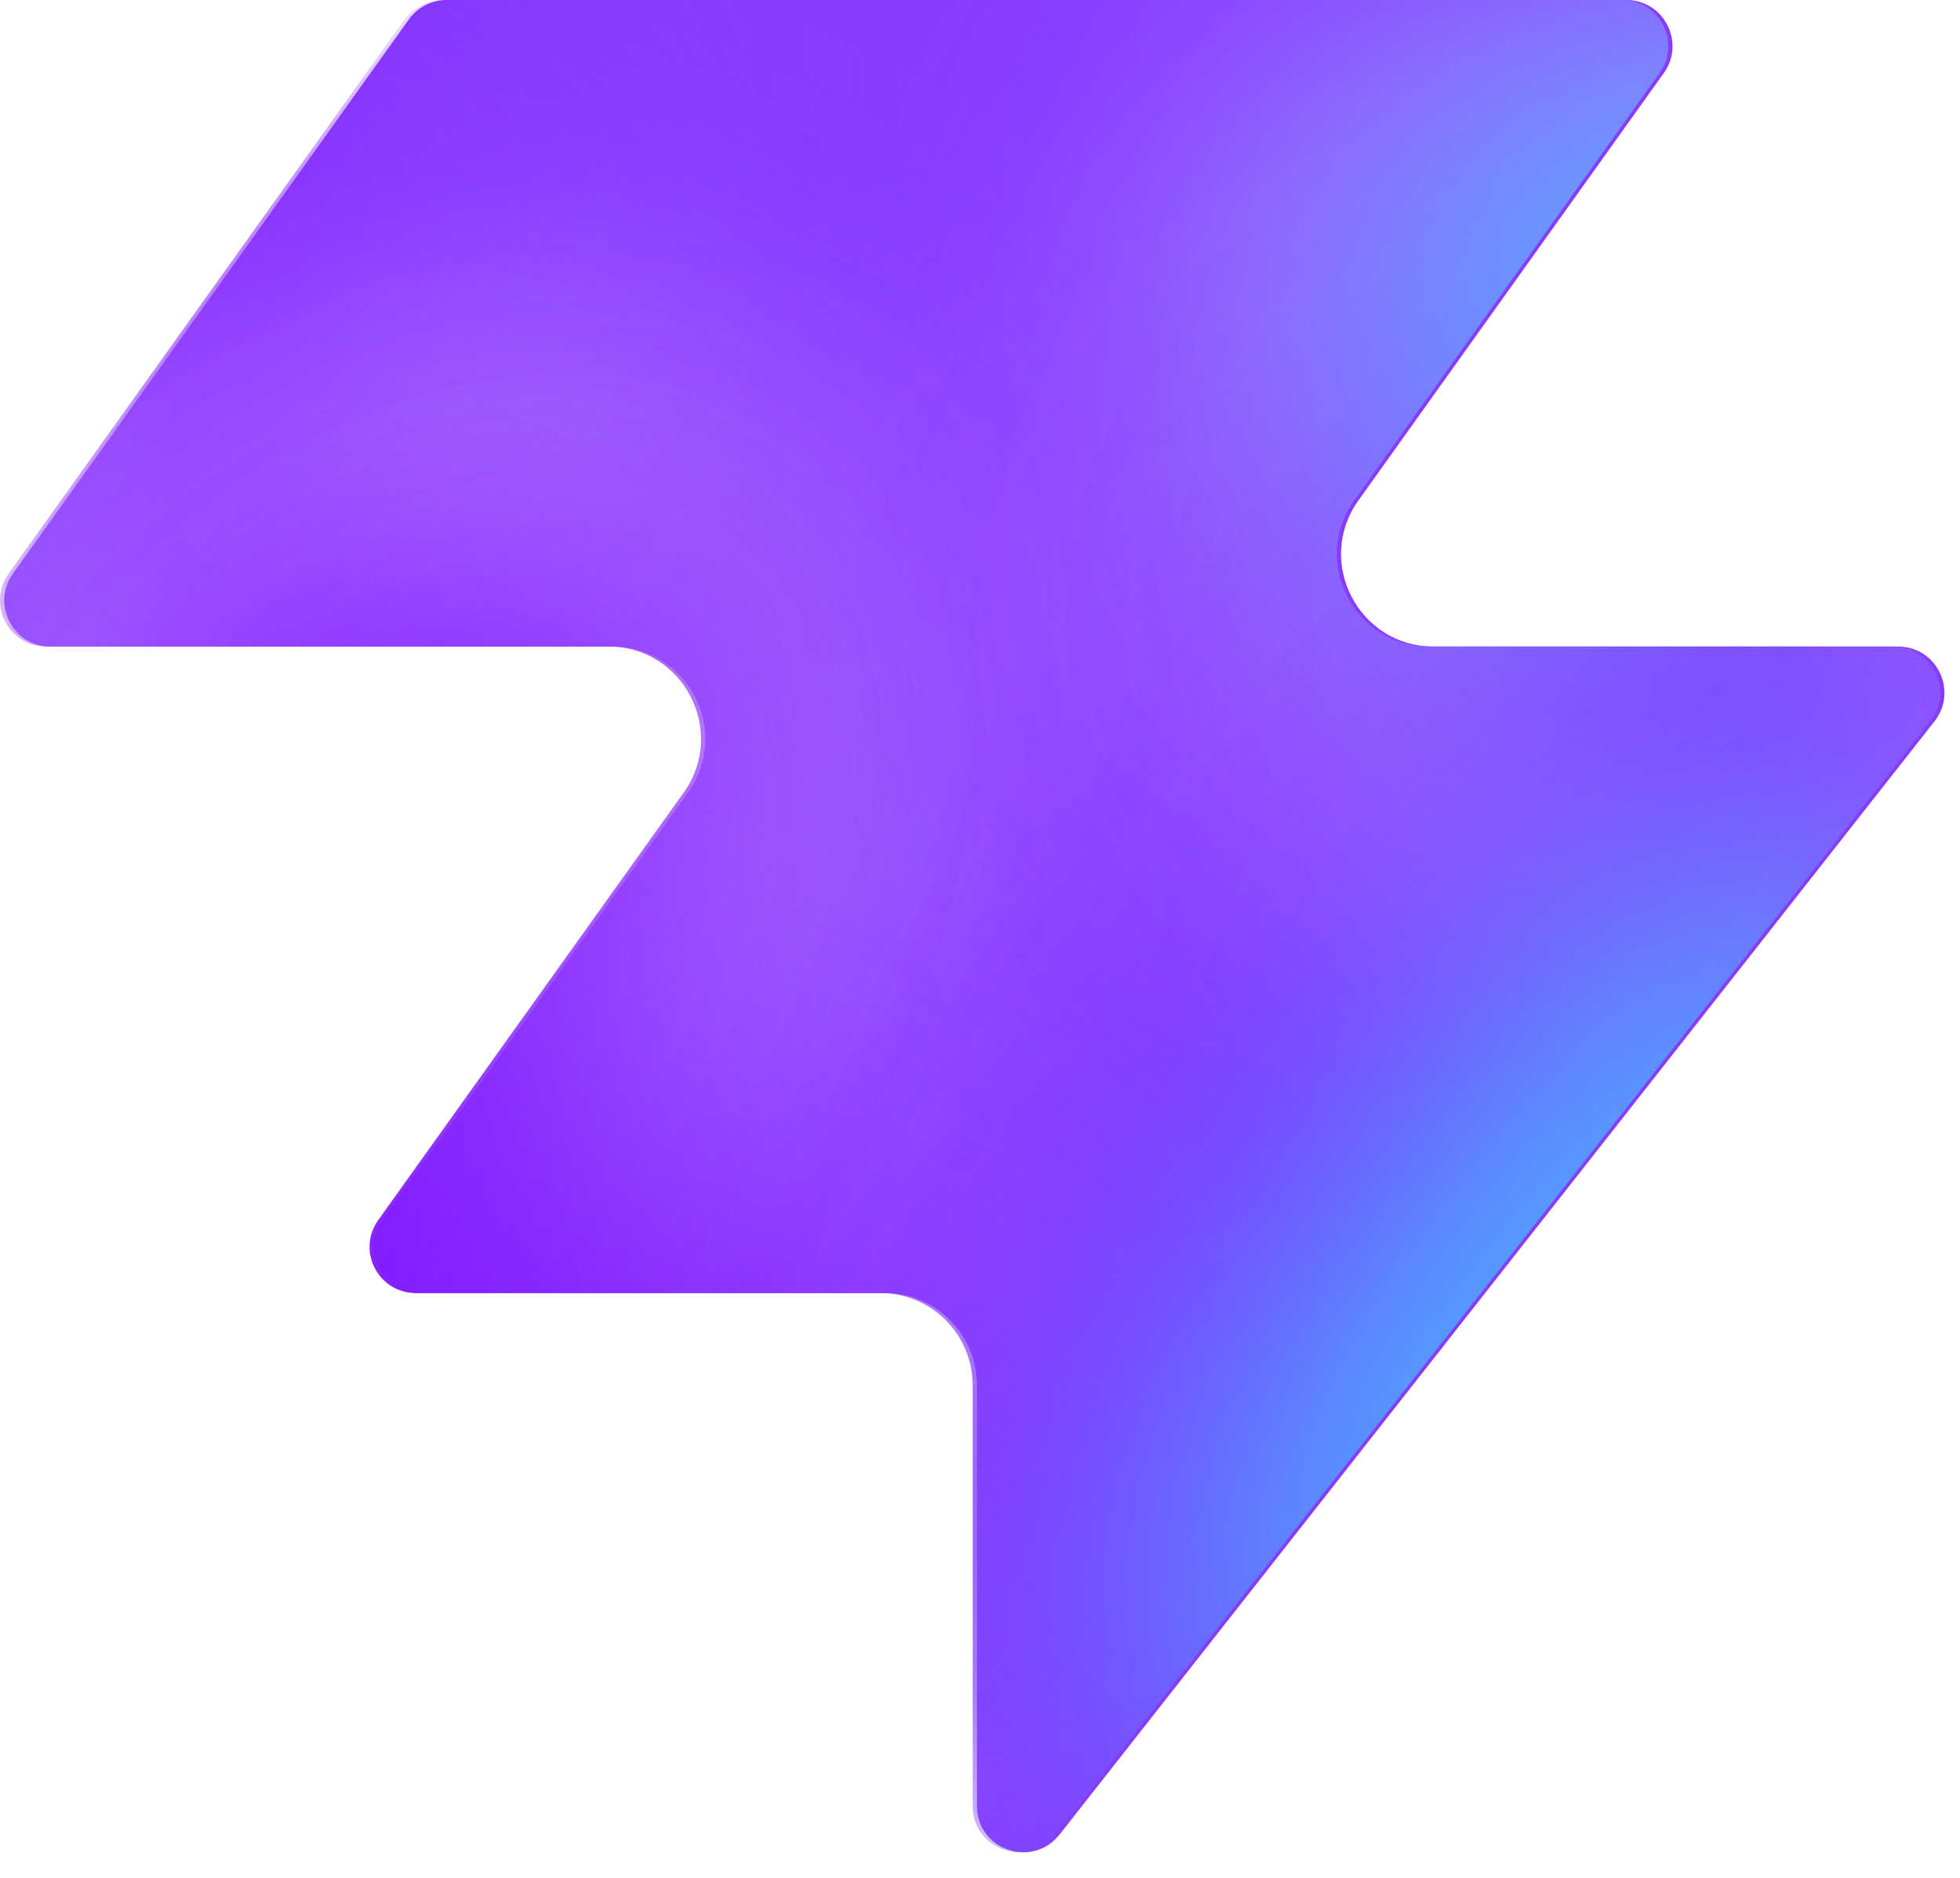
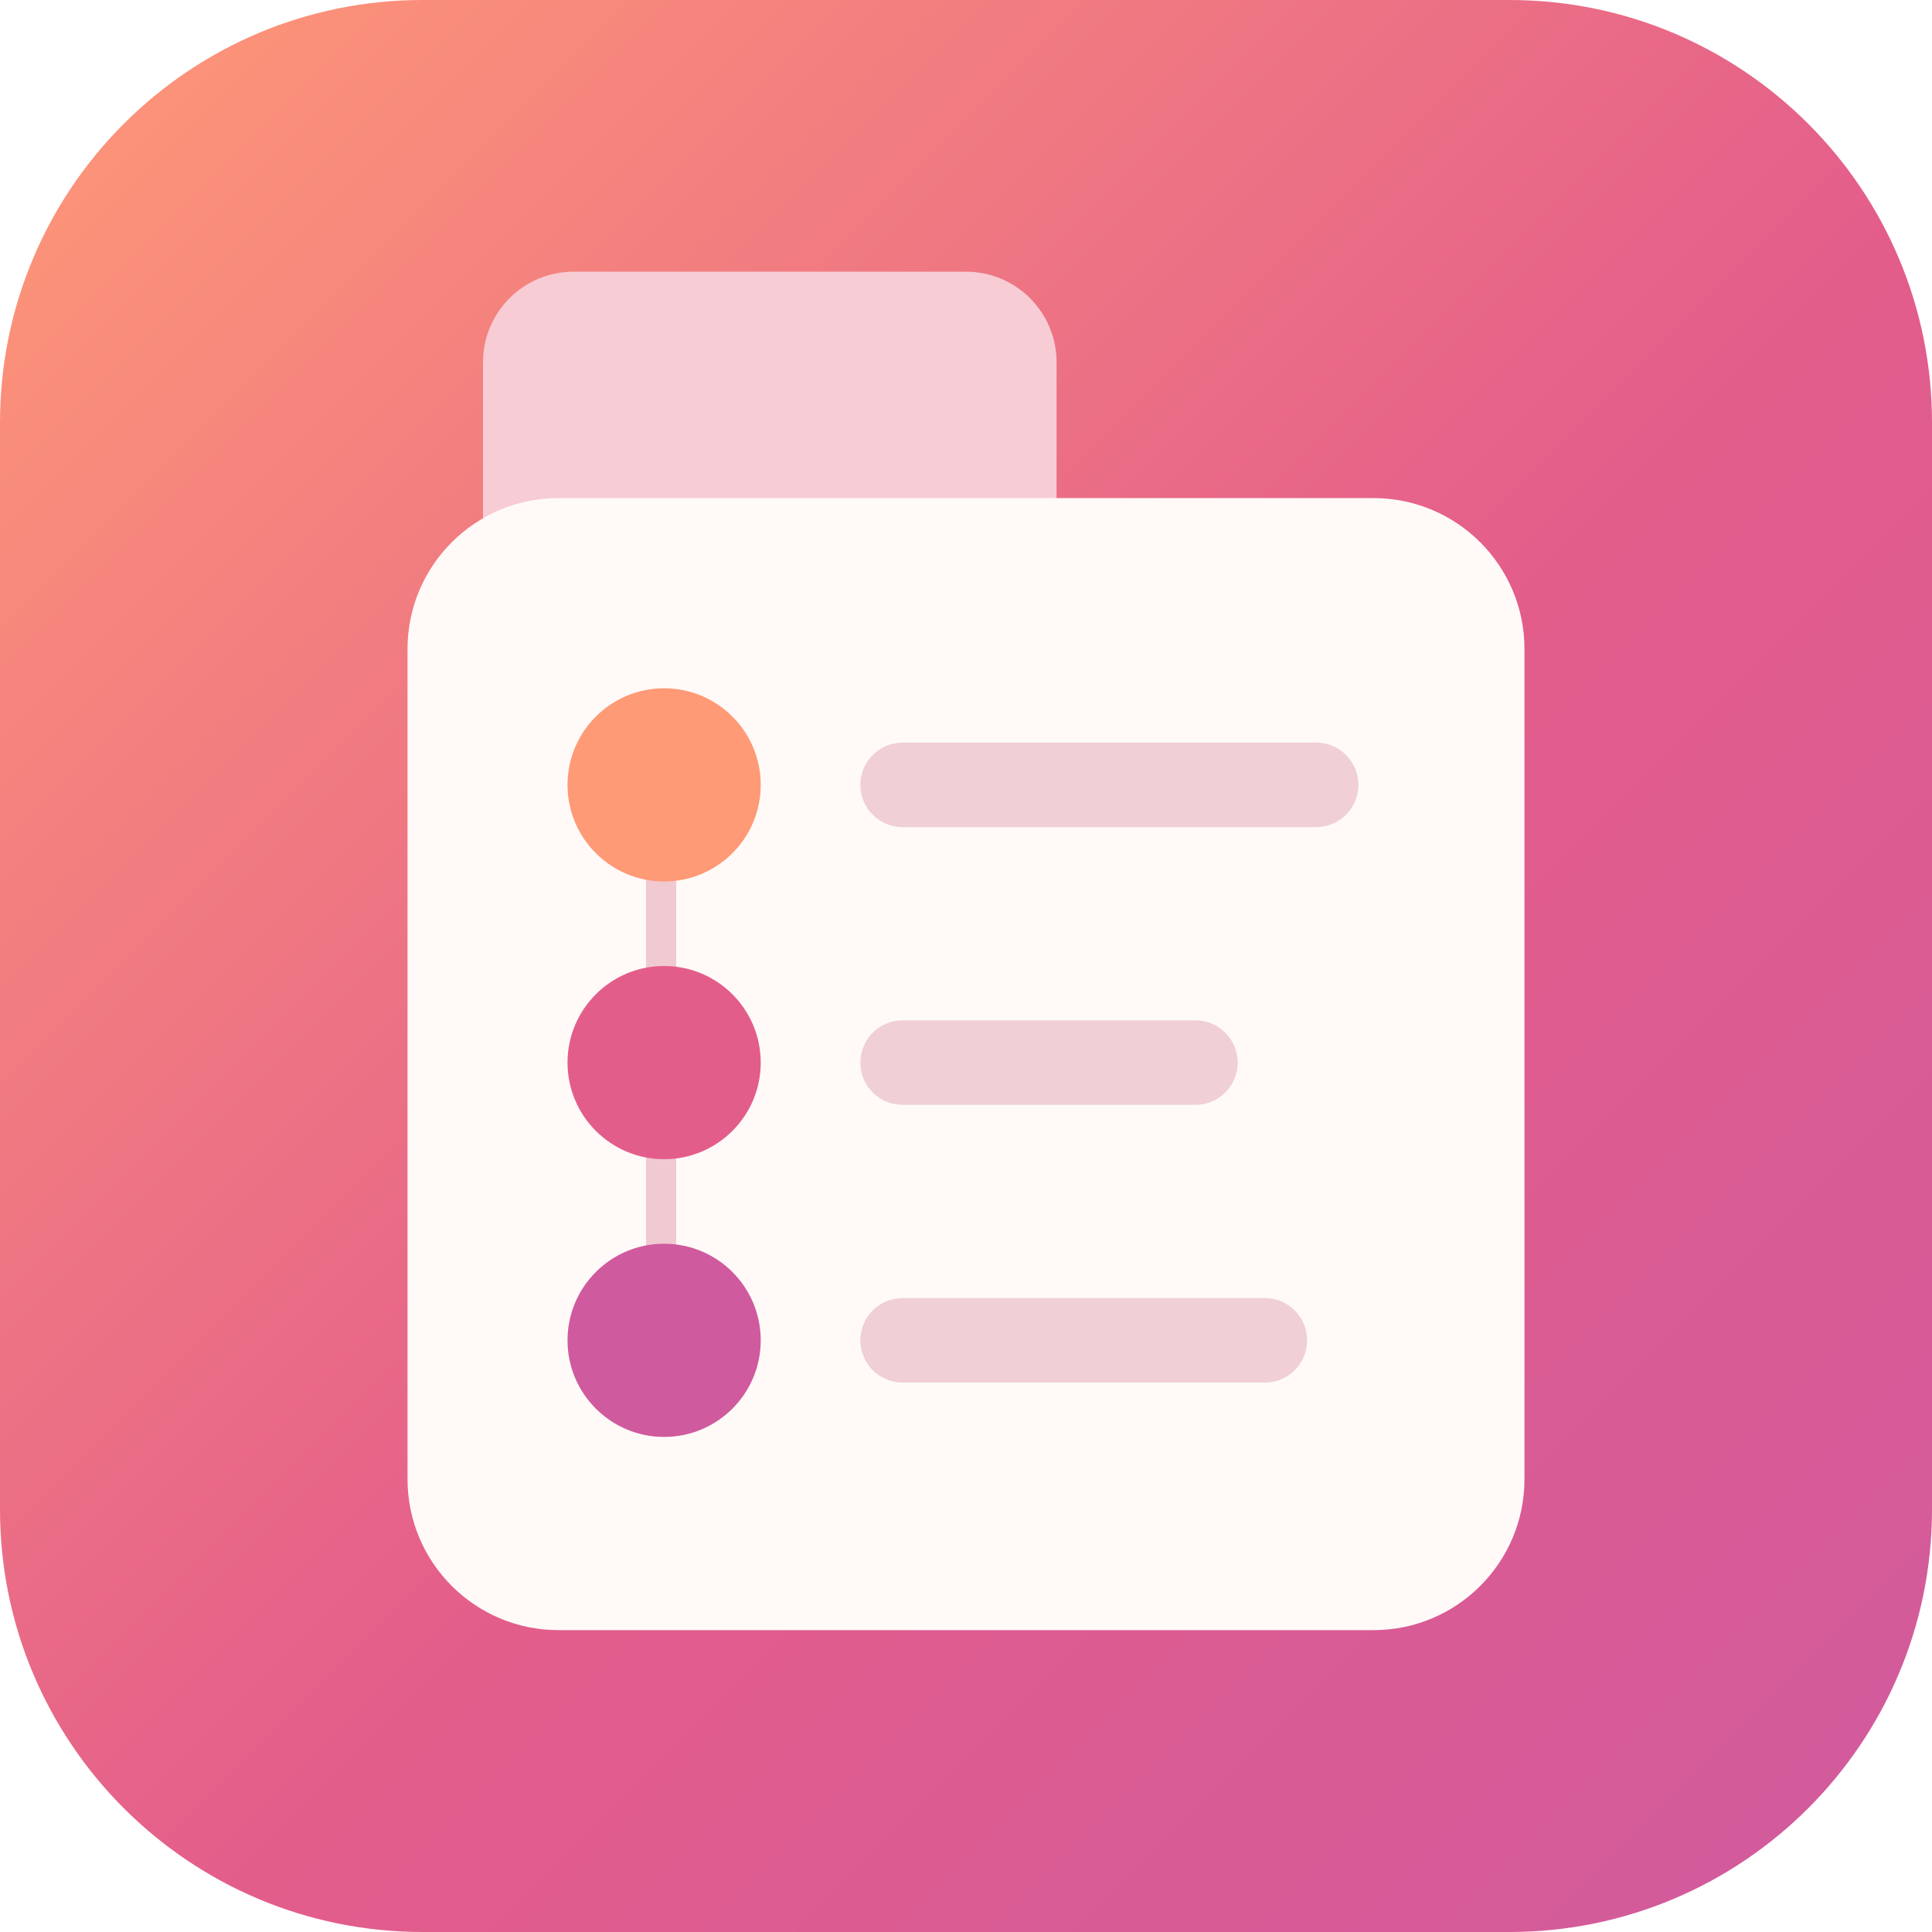
- <svg xmlns="http://www.w3.org/2000/svg" width="48" height="46" fill="none" viewBox="0 0 48 46">
-   <path fill="#863bff" d="M25.946 44.938c-.664.845-2.021.375-2.021-.698V33.937a2.26 2.26 0 0 0-2.262-2.262H10.287c-.92 0-1.456-1.04-.92-1.788l7.48-10.471c1.07-1.497 0-3.578-1.842-3.578H1.237c-.92 0-1.456-1.04-.92-1.788L10.013.474c.214-.297.556-.474.92-.474h28.894c.92 0 1.456 1.04.92 1.788l-7.48 10.471c-1.07 1.498 0 3.579 1.842 3.579h11.377c.943 0 1.473 1.088.89 1.83L25.947 44.94z" style="fill:#863bff;fill:color(display-p3 .525 .23 1);fill-opacity:1" />
-   <mask id="a" width="48" height="46" x="0" y="0" maskUnits="userSpaceOnUse" style="mask-type:alpha">
-     <path fill="#000" d="M25.842 44.938c-.664.844-2.021.375-2.021-.698V33.937a2.26 2.26 0 0 0-2.262-2.262H10.183c-.92 0-1.456-1.04-.92-1.788l7.48-10.471c1.07-1.498 0-3.579-1.842-3.579H1.133c-.92 0-1.456-1.04-.92-1.787L9.91.473c.214-.297.556-.474.92-.474h28.894c.92 0 1.456 1.04.92 1.788l-7.48 10.471c-1.07 1.498 0 3.578 1.842 3.578h11.377c.943 0 1.473 1.088.89 1.832L25.843 44.94z" style="fill:#000;fill-opacity:1" />
-   </mask>
-   <g mask="url(#a)">
-     <g filter="url(#b)">
-       <ellipse cx="5.508" cy="14.704" fill="#ede6ff" rx="5.508" ry="14.704" style="fill:#ede6ff;fill:color(display-p3 .927 .903 1);fill-opacity:1" transform="matrix(.00324 1 1 -.00324 -4.47 31.516)" />
-     </g>
-     <g filter="url(#c)">
-       <ellipse cx="10.399" cy="29.851" fill="#ede6ff" rx="10.399" ry="29.851" style="fill:#ede6ff;fill:color(display-p3 .927 .903 1);fill-opacity:1" transform="matrix(.00324 1 1 -.00324 -39.328 7.883)" />
-     </g>
-     <g filter="url(#d)">
-       <ellipse cx="5.508" cy="30.487" fill="#7e14ff" rx="5.508" ry="30.487" style="fill:#7e14ff;fill:color(display-p3 .492 .077 1);fill-opacity:1" transform="rotate(89.814 -25.913 -14.639)scale(1 -1)" />
-     </g>
-     <g filter="url(#e)">
-       <ellipse cx="5.508" cy="30.599" fill="#7e14ff" rx="5.508" ry="30.599" style="fill:#7e14ff;fill:color(display-p3 .492 .077 1);fill-opacity:1" transform="rotate(89.814 -32.644 -3.334)scale(1 -1)" />
-     </g>
-     <g filter="url(#f)">
-       <ellipse cx="5.508" cy="30.599" fill="#7e14ff" rx="5.508" ry="30.599" style="fill:#7e14ff;fill:color(display-p3 .492 .077 1);fill-opacity:1" transform="matrix(.00324 1 1 -.00324 -34.34 30.47)" />
-     </g>
-     <g filter="url(#g)">
-       <ellipse cx="14.072" cy="22.078" fill="#ede6ff" rx="14.072" ry="22.078" style="fill:#ede6ff;fill:color(display-p3 .927 .903 1);fill-opacity:1" transform="rotate(93.35 24.506 48.493)scale(-1 1)" />
-     </g>
-     <g filter="url(#h)">
-       <ellipse cx="3.47" cy="21.501" fill="#7e14ff" rx="3.47" ry="21.501" style="fill:#7e14ff;fill:color(display-p3 .492 .077 1);fill-opacity:1" transform="rotate(89.009 28.708 47.59)scale(-1 1)" />
-     </g>
-     <g filter="url(#i)">
-       <ellipse cx="3.47" cy="21.501" fill="#7e14ff" rx="3.47" ry="21.501" style="fill:#7e14ff;fill:color(display-p3 .492 .077 1);fill-opacity:1" transform="rotate(89.009 28.708 47.59)scale(-1 1)" />
-     </g>
-     <g filter="url(#j)">
-       <ellipse cx=".387" cy="8.972" fill="#7e14ff" rx="4.407" ry="29.108" style="fill:#7e14ff;fill:color(display-p3 .492 .077 1);fill-opacity:1" transform="rotate(39.51 .387 8.972)" />
-     </g>
-     <g filter="url(#k)">
-       <ellipse cx="47.523" cy="-6.092" fill="#7e14ff" rx="4.407" ry="29.108" style="fill:#7e14ff;fill:color(display-p3 .492 .077 1);fill-opacity:1" transform="rotate(37.892 47.523 -6.092)" />
-     </g>
-     <g filter="url(#l)">
-       <ellipse cx="41.412" cy="6.333" fill="#47bfff" rx="5.971" ry="9.665" style="fill:#47bfff;fill:color(display-p3 .28 .748 1);fill-opacity:1" transform="rotate(37.892 41.412 6.333)" />
-     </g>
-     <g filter="url(#m)">
-       <ellipse cx="-1.879" cy="38.332" fill="#7e14ff" rx="4.407" ry="29.108" style="fill:#7e14ff;fill:color(display-p3 .492 .077 1);fill-opacity:1" transform="rotate(37.892 -1.88 38.332)" />
-     </g>
-     <g filter="url(#n)">
-       <ellipse cx="-1.879" cy="38.332" fill="#7e14ff" rx="4.407" ry="29.108" style="fill:#7e14ff;fill:color(display-p3 .492 .077 1);fill-opacity:1" transform="rotate(37.892 -1.88 38.332)" />
-     </g>
-     <g filter="url(#o)">
-       <ellipse cx="35.651" cy="29.907" fill="#7e14ff" rx="4.407" ry="29.108" style="fill:#7e14ff;fill:color(display-p3 .492 .077 1);fill-opacity:1" transform="rotate(37.892 35.651 29.907)" />
-     </g>
-     <g filter="url(#p)">
-       <ellipse cx="38.418" cy="32.4" fill="#47bfff" rx="5.971" ry="15.297" style="fill:#47bfff;fill:color(display-p3 .28 .748 1);fill-opacity:1" transform="rotate(37.892 38.418 32.4)" />
-     </g>
-   </g>
+ <svg xmlns="http://www.w3.org/2000/svg" width="64" height="64" viewBox="0 0 64 64">
  <defs>
-     <filter id="b" width="60.045" height="41.654" x="-19.77" y="16.149" color-interpolation-filters="sRGB" filterUnits="userSpaceOnUse">
-       <feFlood flood-opacity="0" result="BackgroundImageFix" />
-       <feBlend in="SourceGraphic" in2="BackgroundImageFix" result="shape" />
-       <feGaussianBlur result="effect1_foregroundBlur_2002_17158" stdDeviation="7.659" />
-     </filter>
-     <filter id="c" width="90.34" height="51.437" x="-54.613" y="-7.533" color-interpolation-filters="sRGB" filterUnits="userSpaceOnUse">
-       <feFlood flood-opacity="0" result="BackgroundImageFix" />
-       <feBlend in="SourceGraphic" in2="BackgroundImageFix" result="shape" />
-       <feGaussianBlur result="effect1_foregroundBlur_2002_17158" stdDeviation="7.659" />
-     </filter>
-     <filter id="d" width="79.355" height="29.4" x="-49.64" y="2.03" color-interpolation-filters="sRGB" filterUnits="userSpaceOnUse">
-       <feFlood flood-opacity="0" result="BackgroundImageFix" />
-       <feBlend in="SourceGraphic" in2="BackgroundImageFix" result="shape" />
-       <feGaussianBlur result="effect1_foregroundBlur_2002_17158" stdDeviation="4.596" />
-     </filter>
-     <filter id="e" width="79.579" height="29.4" x="-45.045" y="20.029" color-interpolation-filters="sRGB" filterUnits="userSpaceOnUse">
-       <feFlood flood-opacity="0" result="BackgroundImageFix" />
-       <feBlend in="SourceGraphic" in2="BackgroundImageFix" result="shape" />
-       <feGaussianBlur result="effect1_foregroundBlur_2002_17158" stdDeviation="4.596" />
-     </filter>
-     <filter id="f" width="79.579" height="29.4" x="-43.513" y="21.178" color-interpolation-filters="sRGB" filterUnits="userSpaceOnUse">
-       <feFlood flood-opacity="0" result="BackgroundImageFix" />
-       <feBlend in="SourceGraphic" in2="BackgroundImageFix" result="shape" />
-       <feGaussianBlur result="effect1_foregroundBlur_2002_17158" stdDeviation="4.596" />
-     </filter>
-     <filter id="g" width="74.749" height="58.852" x="15.756" y="-17.901" color-interpolation-filters="sRGB" filterUnits="userSpaceOnUse">
-       <feFlood flood-opacity="0" result="BackgroundImageFix" />
-       <feBlend in="SourceGraphic" in2="BackgroundImageFix" result="shape" />
-       <feGaussianBlur result="effect1_foregroundBlur_2002_17158" stdDeviation="7.659" />
-     </filter>
-     <filter id="h" width="61.377" height="25.362" x="23.548" y="2.284" color-interpolation-filters="sRGB" filterUnits="userSpaceOnUse">
-       <feFlood flood-opacity="0" result="BackgroundImageFix" />
-       <feBlend in="SourceGraphic" in2="BackgroundImageFix" result="shape" />
-       <feGaussianBlur result="effect1_foregroundBlur_2002_17158" stdDeviation="4.596" />
-     </filter>
-     <filter id="i" width="61.377" height="25.362" x="23.548" y="2.284" color-interpolation-filters="sRGB" filterUnits="userSpaceOnUse">
-       <feFlood flood-opacity="0" result="BackgroundImageFix" />
-       <feBlend in="SourceGraphic" in2="BackgroundImageFix" result="shape" />
-       <feGaussianBlur result="effect1_foregroundBlur_2002_17158" stdDeviation="4.596" />
-     </filter>
-     <filter id="j" width="56.045" height="63.649" x="-27.636" y="-22.853" color-interpolation-filters="sRGB" filterUnits="userSpaceOnUse">
-       <feFlood flood-opacity="0" result="BackgroundImageFix" />
-       <feBlend in="SourceGraphic" in2="BackgroundImageFix" result="shape" />
-       <feGaussianBlur result="effect1_foregroundBlur_2002_17158" stdDeviation="4.596" />
-     </filter>
-     <filter id="k" width="54.814" height="64.646" x="20.116" y="-38.415" color-interpolation-filters="sRGB" filterUnits="userSpaceOnUse">
-       <feFlood flood-opacity="0" result="BackgroundImageFix" />
-       <feBlend in="SourceGraphic" in2="BackgroundImageFix" result="shape" />
-       <feGaussianBlur result="effect1_foregroundBlur_2002_17158" stdDeviation="4.596" />
-     </filter>
-     <filter id="l" width="33.541" height="35.313" x="24.641" y="-11.323" color-interpolation-filters="sRGB" filterUnits="userSpaceOnUse">
-       <feFlood flood-opacity="0" result="BackgroundImageFix" />
-       <feBlend in="SourceGraphic" in2="BackgroundImageFix" result="shape" />
-       <feGaussianBlur result="effect1_foregroundBlur_2002_17158" stdDeviation="4.596" />
-     </filter>
-     <filter id="m" width="54.814" height="64.646" x="-29.286" y="6.009" color-interpolation-filters="sRGB" filterUnits="userSpaceOnUse">
-       <feFlood flood-opacity="0" result="BackgroundImageFix" />
-       <feBlend in="SourceGraphic" in2="BackgroundImageFix" result="shape" />
-       <feGaussianBlur result="effect1_foregroundBlur_2002_17158" stdDeviation="4.596" />
-     </filter>
-     <filter id="n" width="54.814" height="64.646" x="-29.286" y="6.009" color-interpolation-filters="sRGB" filterUnits="userSpaceOnUse">
-       <feFlood flood-opacity="0" result="BackgroundImageFix" />
-       <feBlend in="SourceGraphic" in2="BackgroundImageFix" result="shape" />
-       <feGaussianBlur result="effect1_foregroundBlur_2002_17158" stdDeviation="4.596" />
-     </filter>
-     <filter id="o" width="54.814" height="64.646" x="8.244" y="-2.416" color-interpolation-filters="sRGB" filterUnits="userSpaceOnUse">
-       <feFlood flood-opacity="0" result="BackgroundImageFix" />
-       <feBlend in="SourceGraphic" in2="BackgroundImageFix" result="shape" />
-       <feGaussianBlur result="effect1_foregroundBlur_2002_17158" stdDeviation="4.596" />
-     </filter>
-     <filter id="p" width="39.409" height="43.623" x="18.713" y="10.588" color-interpolation-filters="sRGB" filterUnits="userSpaceOnUse">
-       <feFlood flood-opacity="0" result="BackgroundImageFix" />
-       <feBlend in="SourceGraphic" in2="BackgroundImageFix" result="shape" />
-       <feGaussianBlur result="effect1_foregroundBlur_2002_17158" stdDeviation="4.596" />
-     </filter>
+     <linearGradient id="s" x1="0" y1="0" x2="1" y2="1">
+       <stop offset="0" stop-color="#ff9a76" />
+       <stop offset="0.55" stop-color="#e35d8b" />
+       <stop offset="1" stop-color="#d05a9e" />
+     </linearGradient>
  </defs>
+   <rect width="64" height="64" rx="14" fill="url(#s)" />
+   <path d="M19 9h13a3 3 0 0 1 3 3v8H16v-8a3 3 0 0 1 3-3z" fill="#f7ccd4" />
+   <rect x="13.5" y="16.5" width="37" height="37.5" rx="5" fill="#fffaf8" />
+   <rect x="21.4" y="26" width="1" height="18.5" fill="#f0c9d1" />
+   <circle cx="22" cy="26" r="3.2" fill="#ff9a76" />
+   <circle cx="22" cy="35.2" r="3.2" fill="#e35d8b" />
+   <circle cx="22" cy="44.4" r="3.2" fill="#d05a9e" />
+   <rect x="28.5" y="24.6" width="16.5" height="2.8" rx="1.4" fill="#f0cfd5" />
+   <rect x="28.5" y="33.8" width="12.5" height="2.8" rx="1.4" fill="#f0cfd5" />
+   <rect x="28.5" y="43" width="14.8" height="2.8" rx="1.4" fill="#f0cfd5" />
</svg>
